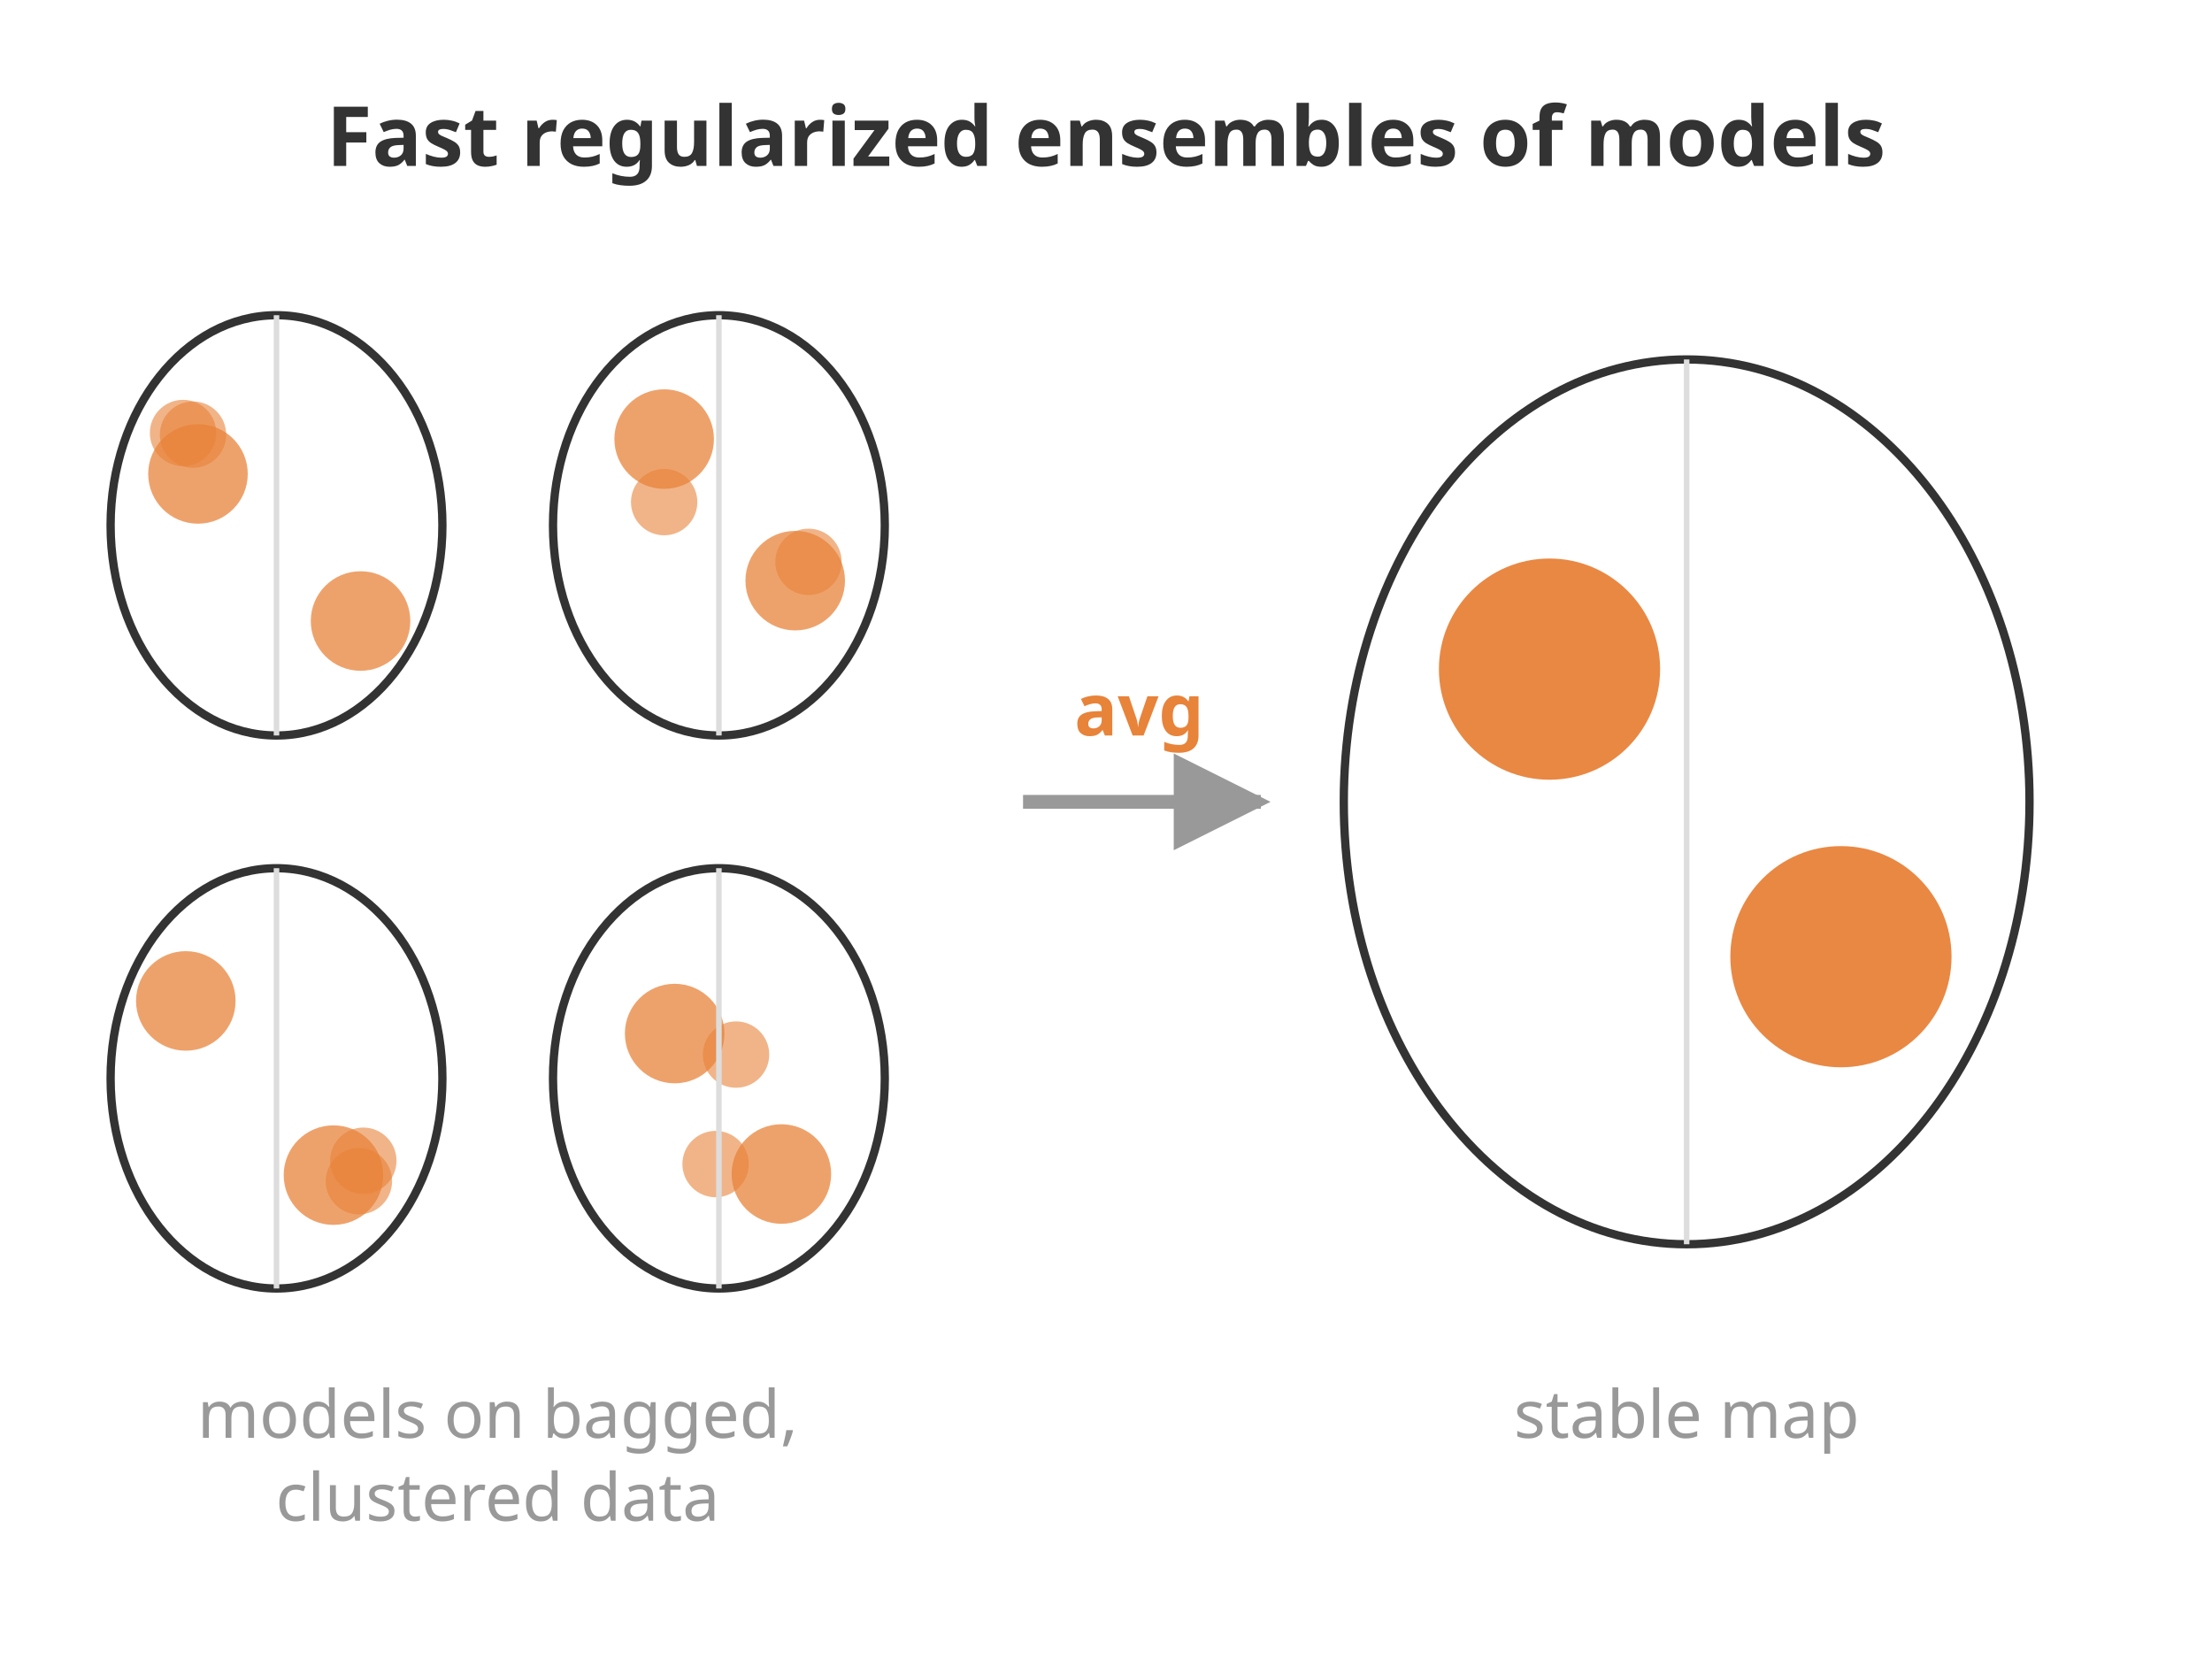
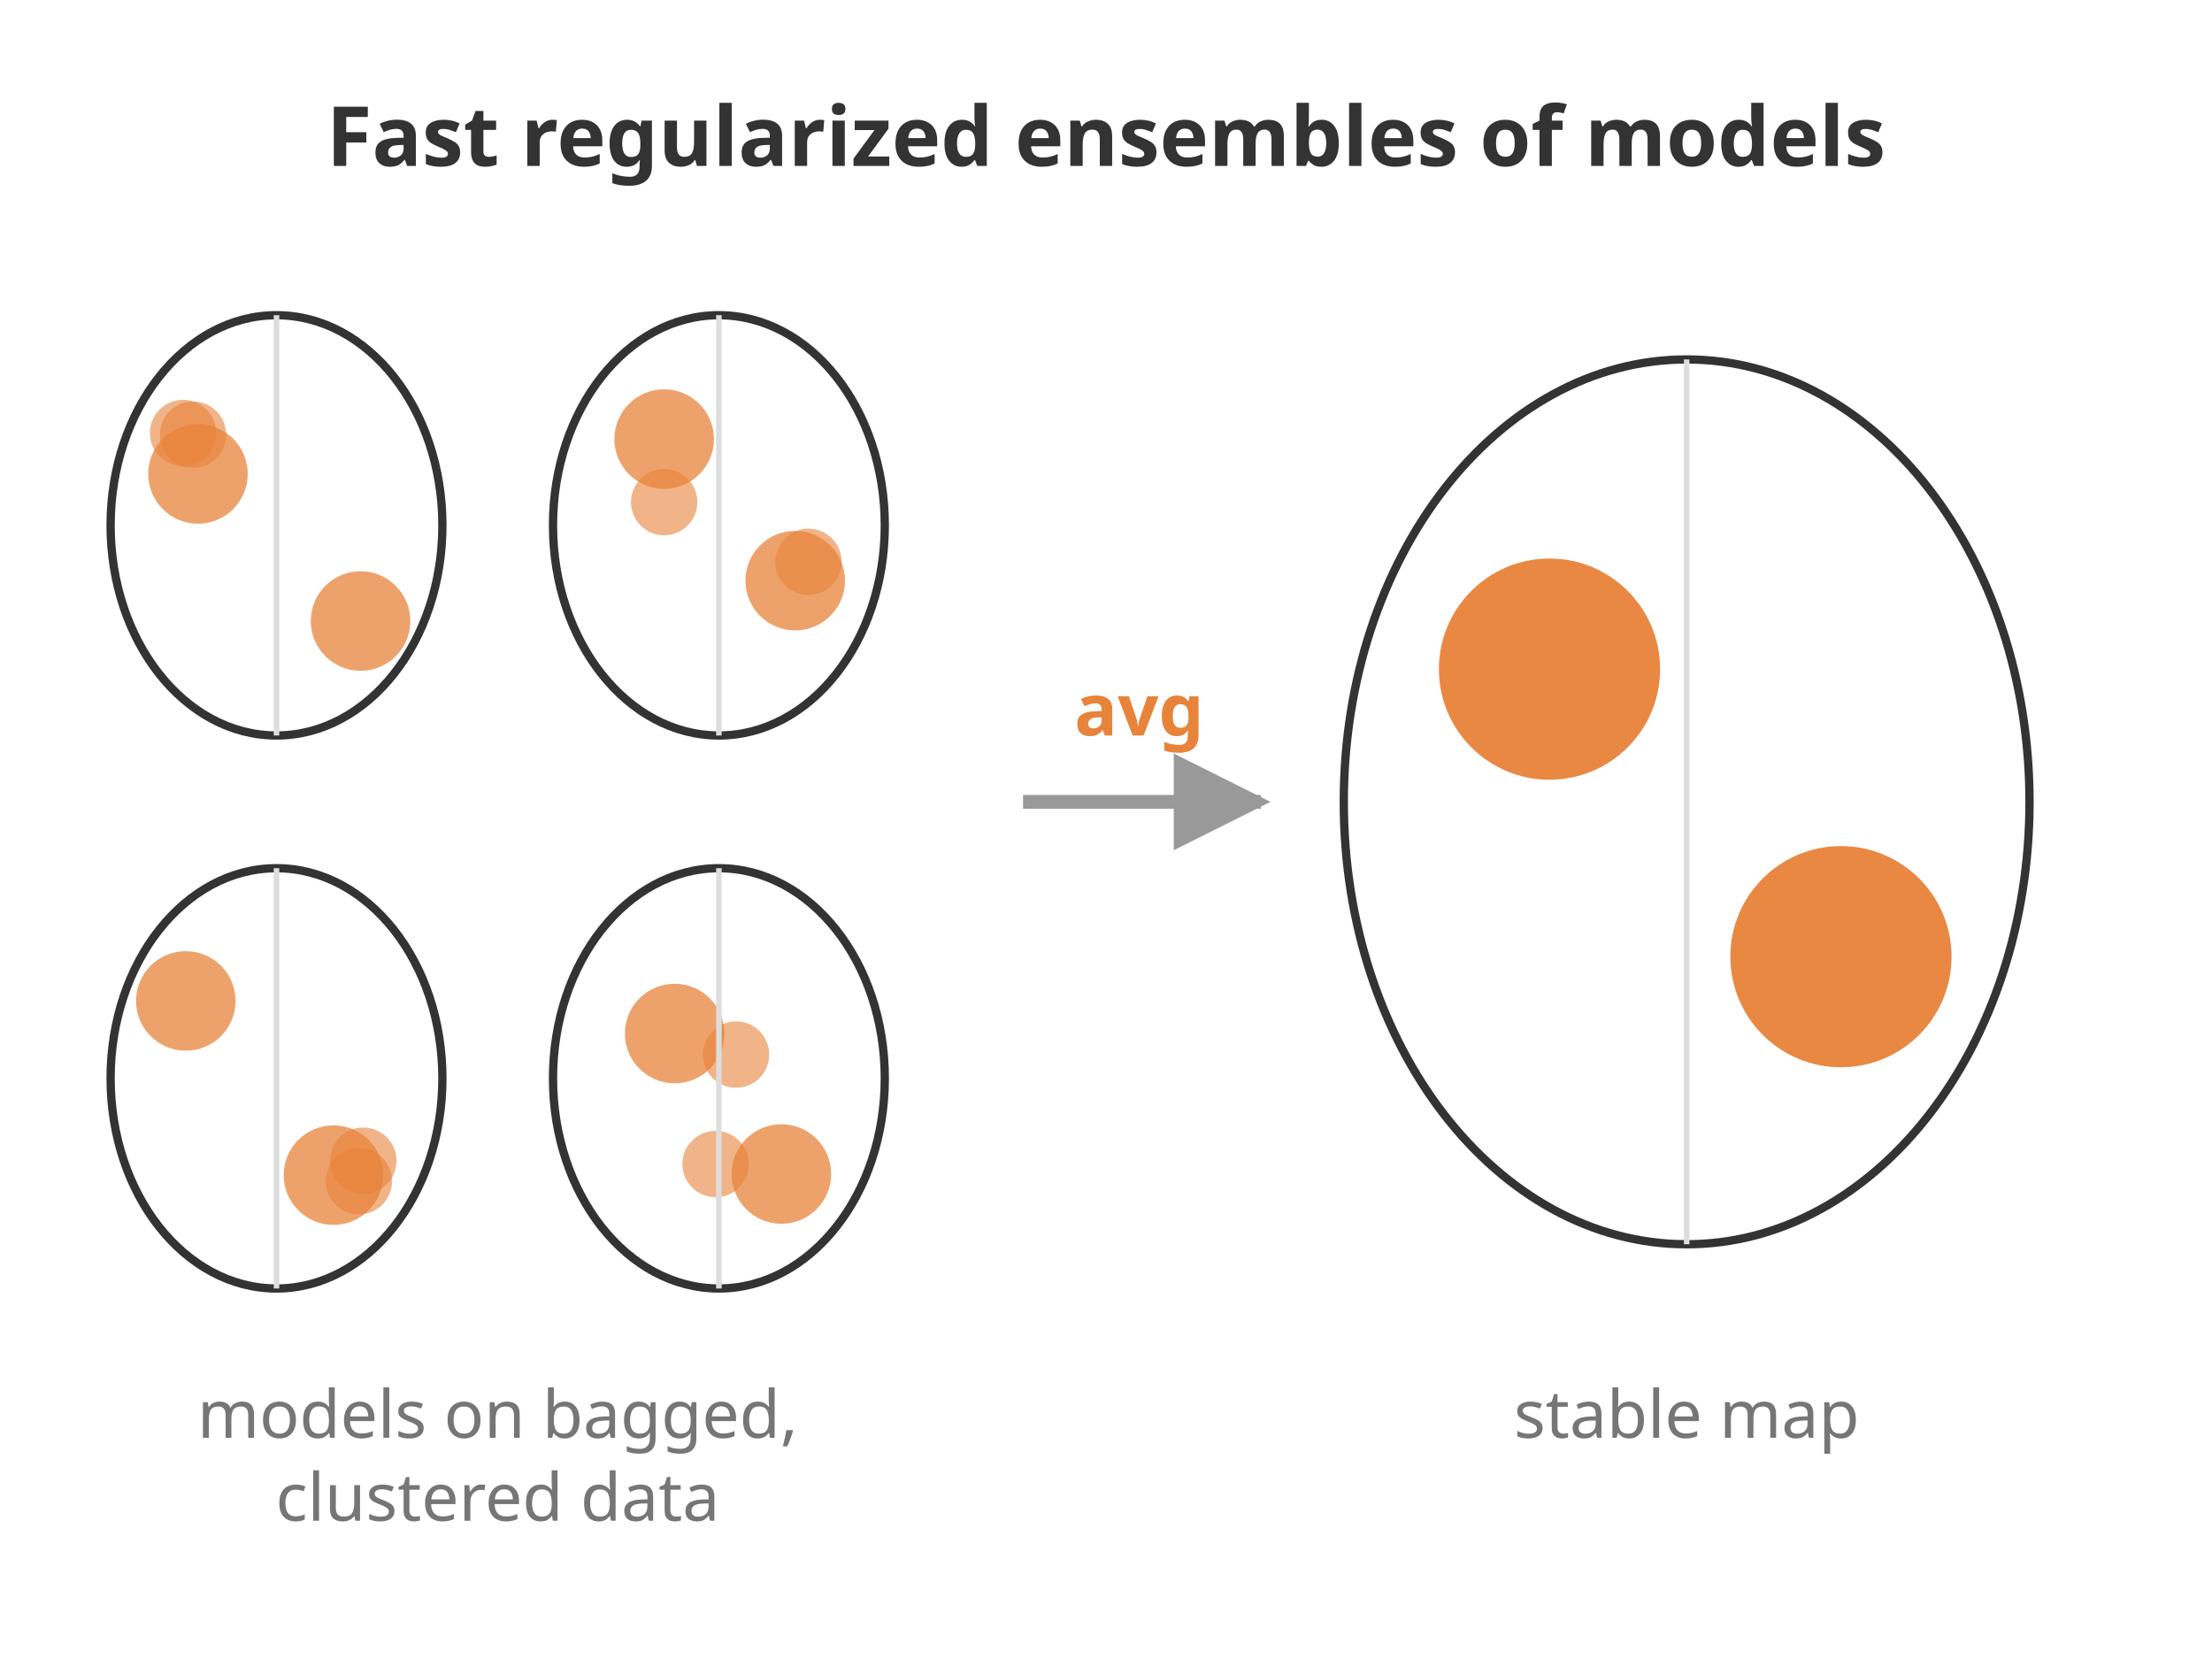
<svg xmlns="http://www.w3.org/2000/svg" viewBox="0 0 400 300" width="400" height="300" font-family="sans-serif">
  <defs>
    <marker id="arr" viewBox="0 0 10 10" refX="9" refY="5" markerWidth="7" markerHeight="7" orient="auto-start-reverse">
      <path d="M0,0 L10,5 L0,10 z" fill="#999999" />
    </marker>
  </defs>
  <rect width="400" height="300" fill="#ffffff" />
  <text x="200" y="30" font-size="15" text-anchor="middle" fill="#333333" font-weight="bold" font-style="normal">Fast regularized ensembles of models</text>
  <clipPath id="f0">
    <ellipse cx="50" cy="95" rx="30" ry="38" />
  </clipPath>
  <ellipse cx="50" cy="95" rx="30" ry="38" fill="#ffffff" stroke="#333333" stroke-width="1.5" />
  <g clip-path="url(#f0)">
    <circle cx="35.8" cy="85.7" r="9.0" fill="#e8833a" stroke="none" stroke-width="1" fill-opacity="0.75" />
    <circle cx="65.2" cy="112.3" r="9.0" fill="#e8833a" stroke="none" stroke-width="1" fill-opacity="0.75" />
    <circle cx="34.9" cy="78.6" r="6.0" fill="#e8833a" stroke="none" stroke-width="1" fill-opacity="0.60" />
    <circle cx="33.1" cy="78.3" r="6.0" fill="#e8833a" stroke="none" stroke-width="1" fill-opacity="0.60" />
  </g>
  <line x1="50" y1="57" x2="50" y2="133" stroke="#dddddd" stroke-width="1" />
  <clipPath id="f1">
    <ellipse cx="130" cy="95" rx="30" ry="38" />
  </clipPath>
  <ellipse cx="130" cy="95" rx="30" ry="38" fill="#ffffff" stroke="#333333" stroke-width="1.5" />
  <g clip-path="url(#f1)">
    <circle cx="120.1" cy="79.4" r="9.0" fill="#e8833a" stroke="none" stroke-width="1" fill-opacity="0.75" />
    <circle cx="143.8" cy="105.0" r="9.0" fill="#e8833a" stroke="none" stroke-width="1" fill-opacity="0.75" />
    <circle cx="120.1" cy="90.8" r="6.0" fill="#e8833a" stroke="none" stroke-width="1" fill-opacity="0.60" />
    <circle cx="146.2" cy="101.6" r="6.0" fill="#e8833a" stroke="none" stroke-width="1" fill-opacity="0.60" />
  </g>
  <line x1="130" y1="57" x2="130" y2="133" stroke="#dddddd" stroke-width="1" />
  <clipPath id="f2">
    <ellipse cx="50" cy="195" rx="30" ry="38" />
  </clipPath>
  <ellipse cx="50" cy="195" rx="30" ry="38" fill="#ffffff" stroke="#333333" stroke-width="1.5" />
  <g clip-path="url(#f2)">
    <circle cx="33.6" cy="181.0" r="9.0" fill="#e8833a" stroke="none" stroke-width="1" fill-opacity="0.75" />
    <circle cx="60.3" cy="212.5" r="9.0" fill="#e8833a" stroke="none" stroke-width="1" fill-opacity="0.75" />
    <circle cx="64.9" cy="213.6" r="6.0" fill="#e8833a" stroke="none" stroke-width="1" fill-opacity="0.60" />
    <circle cx="65.7" cy="209.9" r="6.0" fill="#e8833a" stroke="none" stroke-width="1" fill-opacity="0.60" />
  </g>
  <line x1="50" y1="157" x2="50" y2="233" stroke="#dddddd" stroke-width="1" />
  <clipPath id="f3">
    <ellipse cx="130" cy="195" rx="30" ry="38" />
  </clipPath>
  <ellipse cx="130" cy="195" rx="30" ry="38" fill="#ffffff" stroke="#333333" stroke-width="1.5" />
  <g clip-path="url(#f3)">
    <circle cx="122.0" cy="186.9" r="9.0" fill="#e8833a" stroke="none" stroke-width="1" fill-opacity="0.75" />
    <circle cx="141.3" cy="212.3" r="9.0" fill="#e8833a" stroke="none" stroke-width="1" fill-opacity="0.75" />
    <circle cx="129.4" cy="210.5" r="6.0" fill="#e8833a" stroke="none" stroke-width="1" fill-opacity="0.60" />
    <circle cx="133.1" cy="190.7" r="6.0" fill="#e8833a" stroke="none" stroke-width="1" fill-opacity="0.60" />
  </g>
  <line x1="130" y1="157" x2="130" y2="233" stroke="#dddddd" stroke-width="1" />
-   <text x="90" y="260" font-size="12" text-anchor="middle" fill="#999999" font-weight="normal" font-style="normal">models on bagged,</text>
-   <text x="90" y="275" font-size="12" text-anchor="middle" fill="#999999" font-weight="normal" font-style="normal">clustered data</text>
+   <text x="90" y="260" font-size="12" text-anchor="middle" fill="#767676" font-weight="normal" font-style="normal">models on bagged,</text>
+   <text x="90" y="275" font-size="12" text-anchor="middle" fill="#767676" font-weight="normal" font-style="normal">clustered data</text>
  <line x1="185" y1="145" x2="228" y2="145" stroke="#999999" stroke-width="2.5" marker-end="url(#arr)" />
  <text x="206" y="133" font-size="13" text-anchor="middle" fill="#e8833a" font-weight="bold" font-style="normal">avg</text>
  <clipPath id="fz">
    <ellipse cx="305" cy="145" rx="62" ry="80" />
  </clipPath>
  <ellipse cx="305" cy="145" rx="62" ry="80" fill="#ffffff" stroke="#333333" stroke-width="1.5" />
  <g clip-path="url(#fz)">
    <circle cx="280.2" cy="121.0" r="20.0" fill="#e8833a" stroke="none" stroke-width="1" fill-opacity="0.95" />
    <circle cx="332.9" cy="173.0" r="20.0" fill="#e8833a" stroke="none" stroke-width="1" fill-opacity="0.95" />
  </g>
  <line x1="305" y1="65" x2="305" y2="225" stroke="#dddddd" stroke-width="1" />
-   <text x="305" y="260" font-size="12" text-anchor="middle" fill="#999999" font-weight="normal" font-style="normal">stable map</text>
+   <text x="305" y="260" font-size="12" text-anchor="middle" fill="#767676" font-weight="normal" font-style="normal">stable map</text>
</svg>
